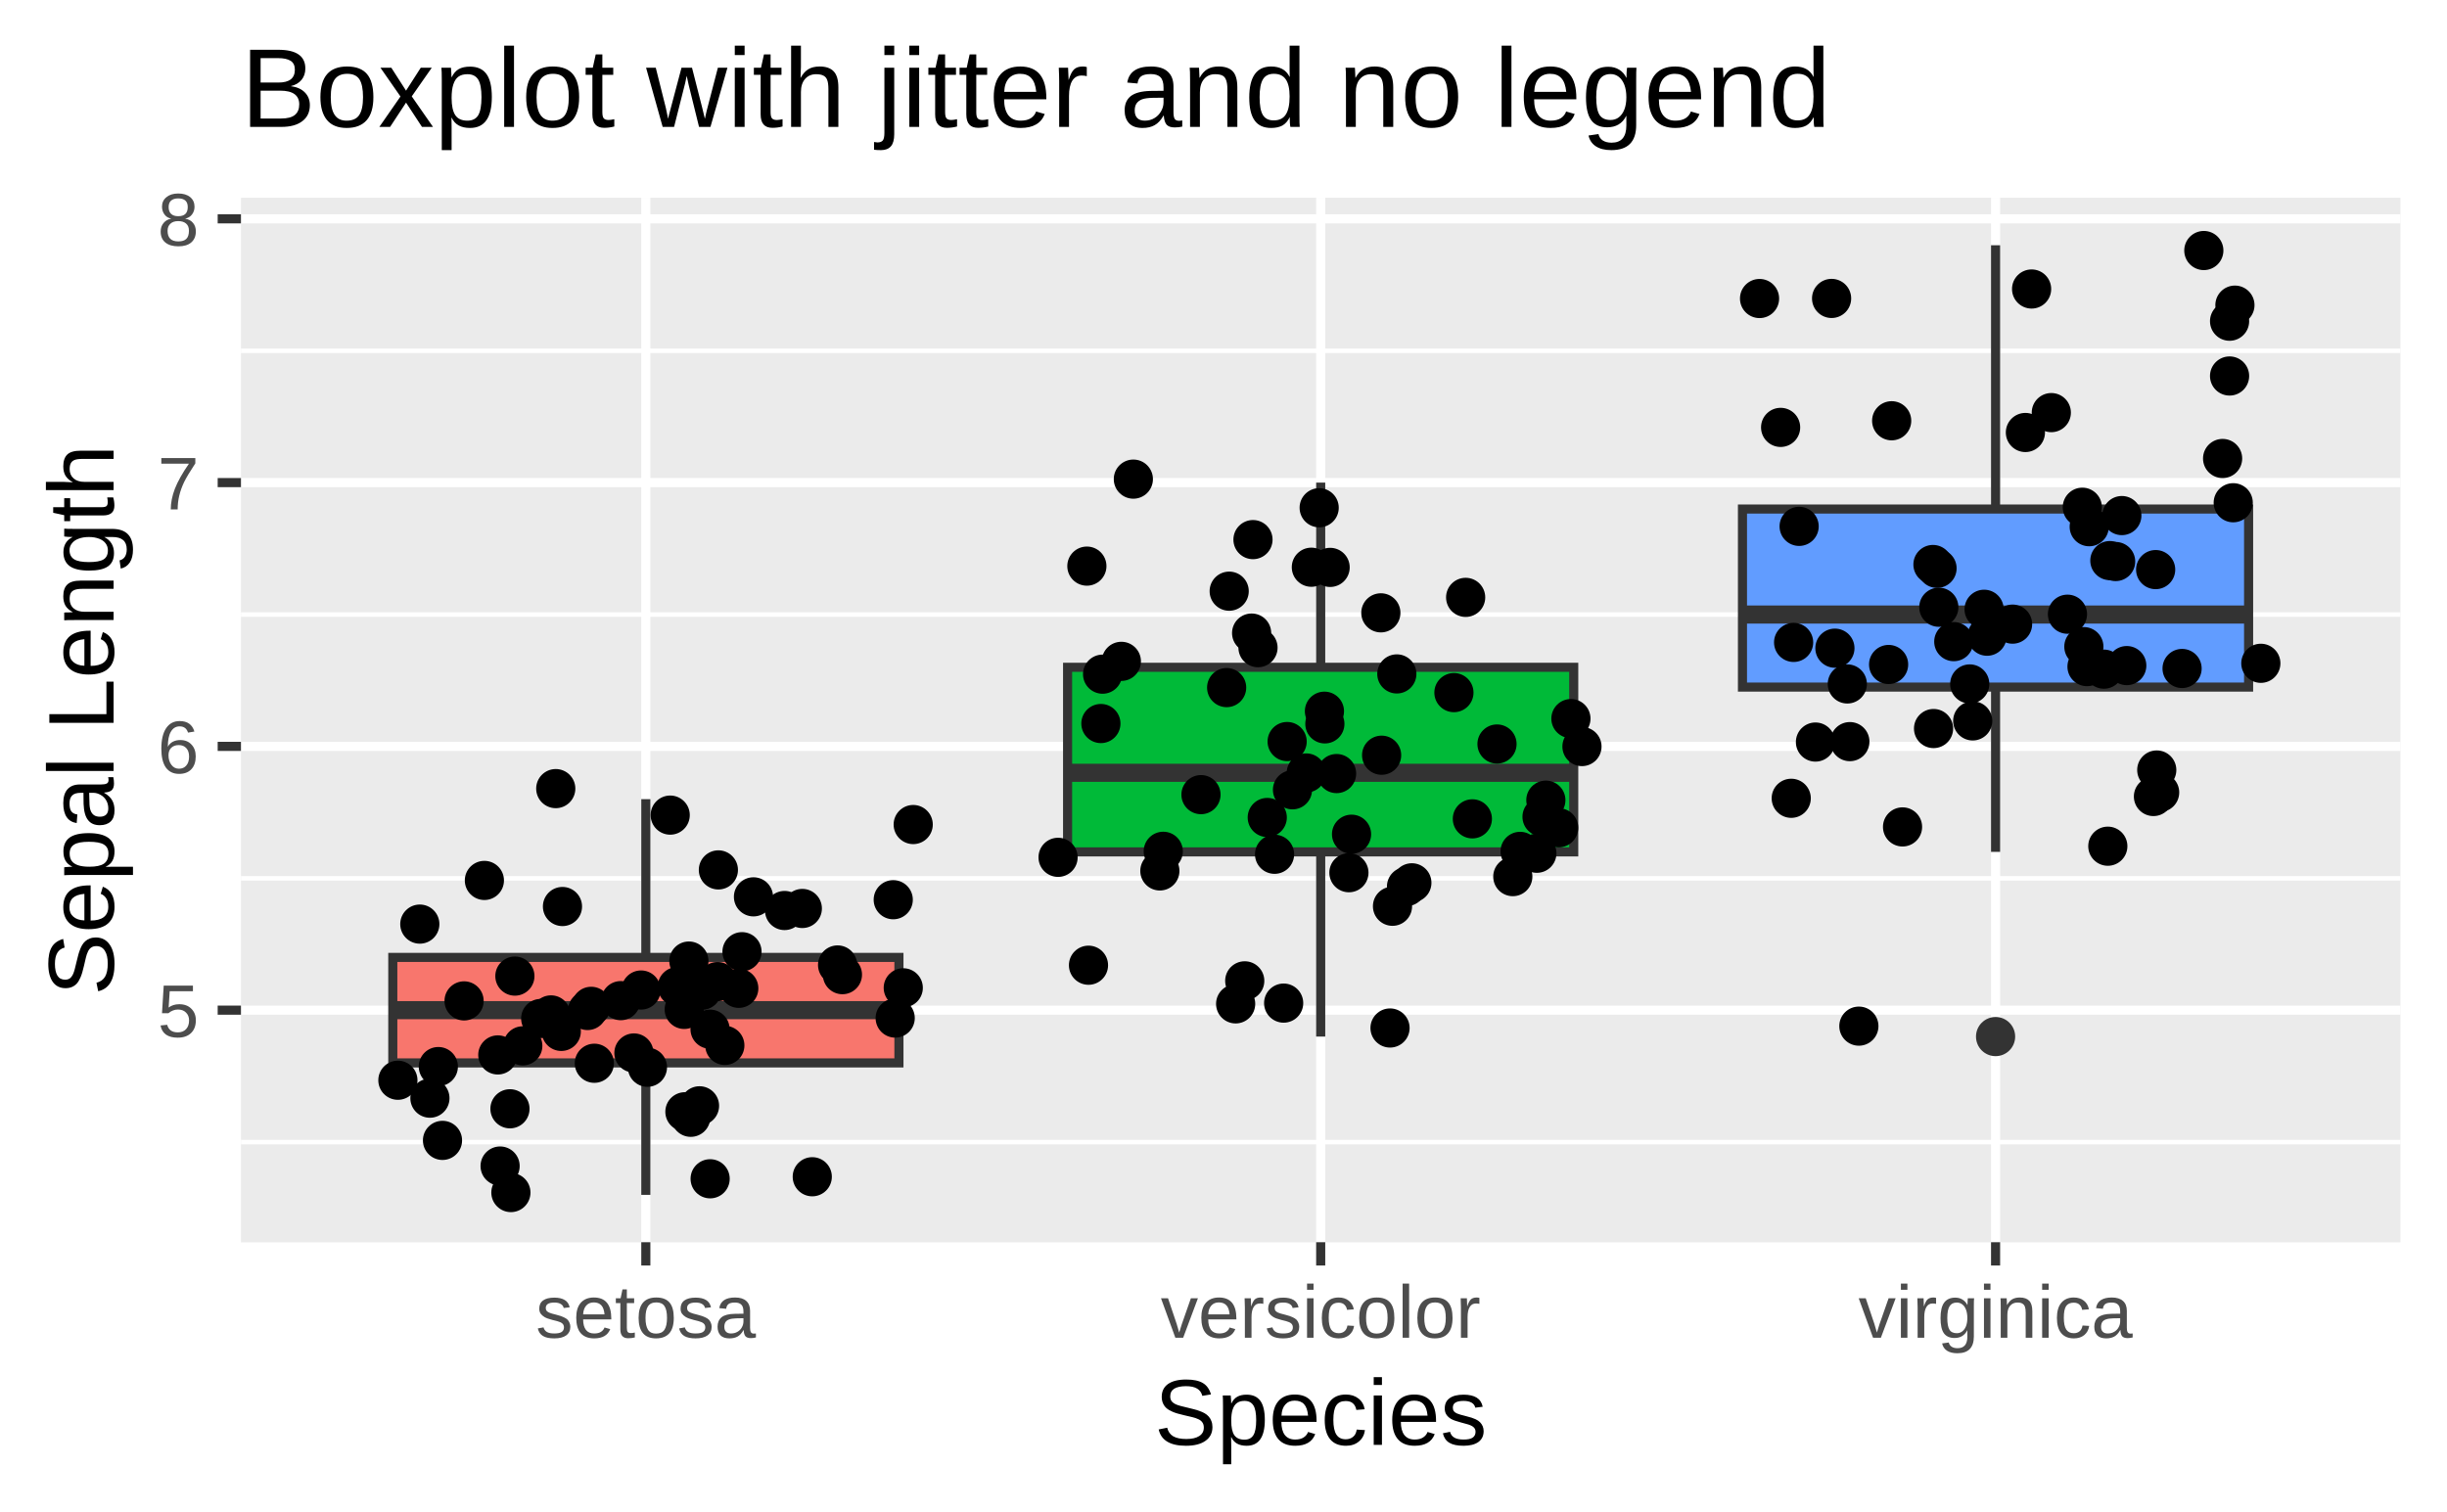
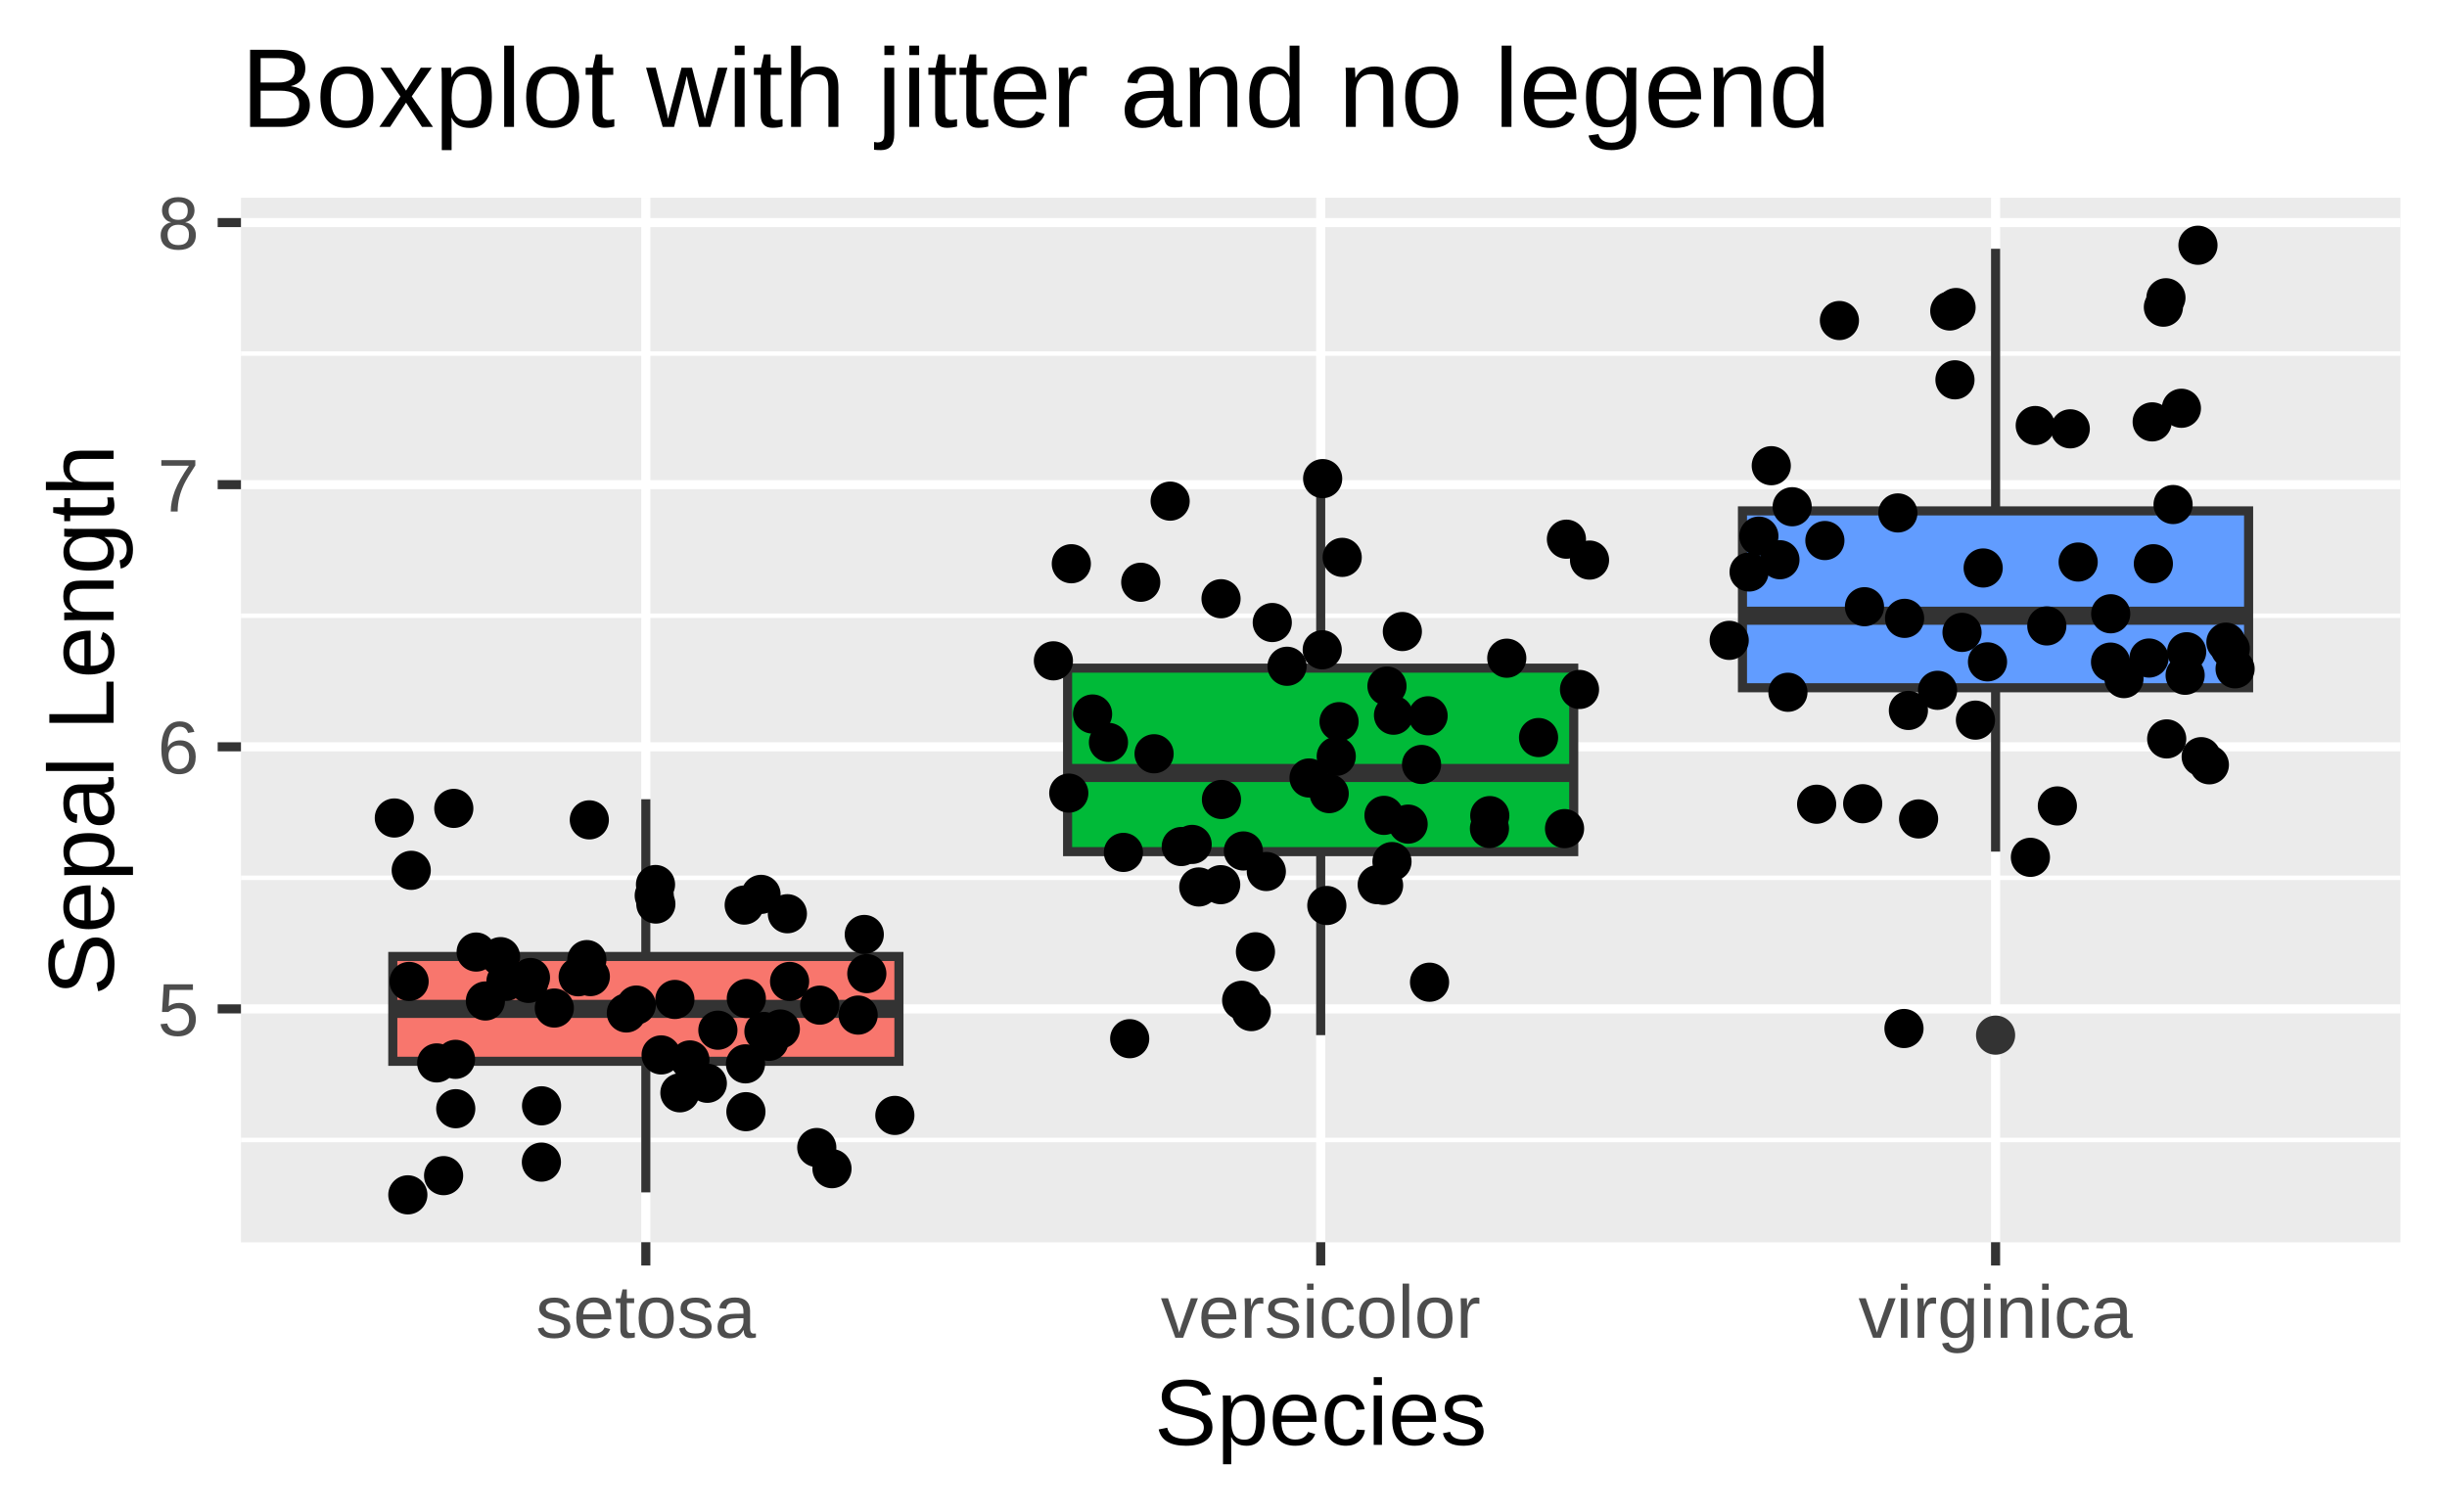
<svg xmlns="http://www.w3.org/2000/svg" class="svglite" width="288.00pt" height="177.98pt" viewBox="0 0 288.00 177.98">
  <defs>
    <style type="text/css">
    .svglite line, .svglite polyline, .svglite polygon, .svglite path, .svglite rect, .svglite circle {
      fill: none;
      stroke: #000000;
      stroke-linecap: round;
      stroke-linejoin: round;
      stroke-miterlimit: 10.00;
    }
    .svglite text {
      white-space: pre;
    }
  </style>
  </defs>
  <rect width="100%" height="100%" style="stroke: none; fill: #FFFFFF;" />
  <defs>
    <clipPath id="cpMC4wMHwyODguMDB8MC4wMHwxNzcuOTg=">
      <rect x="0.00" y="0.00" width="288.00" height="177.98" />
    </clipPath>
  </defs>
  <g clip-path="url(#cpMC4wMHwyODguMDB8MC4wMHwxNzcuOTg=)">
    <rect x="0.00" y="0.00" width="288.00" height="177.98" style="stroke-width: 1.07; stroke: #FFFFFF; fill: #FFFFFF;" />
  </g>
  <defs>
    <clipPath id="cpMjguMzZ8MjgyLjUyfDIzLjI4fDE0Ni4yMw==">
      <rect x="28.36" y="23.28" width="254.16" height="122.96" />
    </clipPath>
  </defs>
  <g clip-path="url(#cpMjguMzZ8MjgyLjUyfDIzLjI4fDE0Ni4yMw==)">
    <rect x="28.36" y="23.28" width="254.16" height="122.96" style="stroke-width: 1.07; stroke: none; fill: #EBEBEB;" />
-     <polyline points="28.36,134.44 282.52,134.44 " style="stroke-width: 0.53; stroke: #FFFFFF; stroke-linecap: butt;" />
-     <polyline points="28.36,103.39 282.52,103.39 " style="stroke-width: 0.53; stroke: #FFFFFF; stroke-linecap: butt;" />
-     <polyline points="28.36,72.34 282.52,72.34 " style="stroke-width: 0.53; stroke: #FFFFFF; stroke-linecap: butt;" />
-     <polyline points="28.36,41.29 282.52,41.29 " style="stroke-width: 0.53; stroke: #FFFFFF; stroke-linecap: butt;" />
-     <polyline points="28.36,118.91 282.52,118.91 " style="stroke-width: 1.07; stroke: #FFFFFF; stroke-linecap: butt;" />
-     <polyline points="28.36,87.86 282.52,87.86 " style="stroke-width: 1.07; stroke: #FFFFFF; stroke-linecap: butt;" />
-     <polyline points="28.36,56.81 282.52,56.81 " style="stroke-width: 1.07; stroke: #FFFFFF; stroke-linecap: butt;" />
-     <polyline points="28.36,25.76 282.52,25.76 " style="stroke-width: 1.07; stroke: #FFFFFF; stroke-linecap: butt;" />
+     <polyline points="28.36,134.19 282.52,134.19 " style="stroke-width: 0.53; stroke: #FFFFFF; stroke-linecap: butt;" />
+     <polyline points="28.36,103.33 282.52,103.33 " style="stroke-width: 0.53; stroke: #FFFFFF; stroke-linecap: butt;" />
+     <polyline points="28.36,72.48 282.52,72.48 " style="stroke-width: 0.53; stroke: #FFFFFF; stroke-linecap: butt;" />
+     <polyline points="28.36,41.62 282.52,41.62 " style="stroke-width: 0.53; stroke: #FFFFFF; stroke-linecap: butt;" />
+     <polyline points="28.36,118.76 282.52,118.76 " style="stroke-width: 1.07; stroke: #FFFFFF; stroke-linecap: butt;" />
+     <polyline points="28.36,87.91 282.52,87.91 " style="stroke-width: 1.07; stroke: #FFFFFF; stroke-linecap: butt;" />
+     <polyline points="28.36,57.05 282.52,57.05 " style="stroke-width: 1.07; stroke: #FFFFFF; stroke-linecap: butt;" />
+     <polyline points="28.36,26.20 282.52,26.20 " style="stroke-width: 1.07; stroke: #FFFFFF; stroke-linecap: butt;" />
    <polyline points="76.01,146.23 76.01,23.28 " style="stroke-width: 1.07; stroke: #FFFFFF; stroke-linecap: butt;" />
    <polyline points="155.44,146.23 155.44,23.28 " style="stroke-width: 1.07; stroke: #FFFFFF; stroke-linecap: butt;" />
    <polyline points="234.87,146.23 234.87,23.28 " style="stroke-width: 1.07; stroke: #FFFFFF; stroke-linecap: butt;" />
-     <line x1="76.01" y1="112.70" x2="76.01" y2="94.07" style="stroke-width: 1.07; stroke: #333333; stroke-linecap: butt;" />
-     <line x1="76.01" y1="125.12" x2="76.01" y2="140.65" style="stroke-width: 1.07; stroke: #333333; stroke-linecap: butt;" />
-     <polygon points="46.23,112.70 46.23,125.12 105.80,125.12 105.80,112.70 46.23,112.70 " style="stroke-width: 1.07; stroke: #333333; stroke-linecap: butt; stroke-linejoin: miter; fill: #F8766D;" />
-     <line x1="46.23" y1="118.91" x2="105.80" y2="118.91" style="stroke-width: 2.13; stroke: #333333; stroke-linecap: butt; stroke-linejoin: miter;" />
-     <line x1="155.44" y1="78.55" x2="155.44" y2="56.81" style="stroke-width: 1.07; stroke: #333333; stroke-linecap: butt;" />
-     <line x1="155.44" y1="100.28" x2="155.44" y2="122.02" style="stroke-width: 1.07; stroke: #333333; stroke-linecap: butt;" />
-     <polygon points="125.65,78.55 125.65,100.28 185.22,100.28 185.22,78.55 125.65,78.55 " style="stroke-width: 1.07; stroke: #333333; stroke-linecap: butt; stroke-linejoin: miter; fill: #00BA38;" />
-     <line x1="125.65" y1="90.97" x2="185.22" y2="90.97" style="stroke-width: 2.13; stroke: #333333; stroke-linecap: butt; stroke-linejoin: miter;" />
-     <circle cx="234.87" cy="122.02" r="1.95" style="stroke-width: 0.71; stroke: #333333; fill: #333333;" />
-     <line x1="234.87" y1="59.92" x2="234.87" y2="28.87" style="stroke-width: 1.07; stroke: #333333; stroke-linecap: butt;" />
-     <line x1="234.87" y1="80.88" x2="234.87" y2="100.28" style="stroke-width: 1.07; stroke: #333333; stroke-linecap: butt;" />
-     <polygon points="205.08,59.92 205.08,80.88 264.65,80.88 264.65,59.92 205.08,59.92 " style="stroke-width: 1.07; stroke: #333333; stroke-linecap: butt; stroke-linejoin: miter; fill: #619CFF;" />
-     <line x1="205.08" y1="72.34" x2="264.65" y2="72.34" style="stroke-width: 2.13; stroke: #333333; stroke-linecap: butt; stroke-linejoin: miter;" />
-     <circle cx="84.45" cy="115.55" r="1.95" style="stroke-width: 0.71; fill: #000000;" />
-     <circle cx="61.53" cy="123.11" r="1.95" style="stroke-width: 0.71; fill: #000000;" />
-     <circle cx="50.60" cy="129.27" r="1.95" style="stroke-width: 0.71; fill: #000000;" />
-     <circle cx="81.30" cy="131.52" r="1.95" style="stroke-width: 0.71; fill: #000000;" />
-     <circle cx="80.53" cy="118.82" r="1.95" style="stroke-width: 0.71; fill: #000000;" />
-     <circle cx="105.13" cy="105.91" r="1.95" style="stroke-width: 0.71; fill: #000000;" />
-     <circle cx="80.61" cy="130.87" r="1.95" style="stroke-width: 0.71; fill: #000000;" />
-     <circle cx="69.58" cy="118.46" r="1.95" style="stroke-width: 0.71; fill: #000000;" />
-     <circle cx="58.86" cy="137.26" r="1.95" style="stroke-width: 0.71; fill: #000000;" />
-     <circle cx="83.57" cy="121.15" r="1.95" style="stroke-width: 0.71; fill: #000000;" />
-     <circle cx="66.20" cy="106.71" r="1.95" style="stroke-width: 0.71; fill: #000000;" />
-     <circle cx="76.20" cy="125.63" r="1.95" style="stroke-width: 0.71; fill: #000000;" />
-     <circle cx="51.59" cy="125.55" r="1.95" style="stroke-width: 0.71; fill: #000000;" />
-     <circle cx="60.13" cy="140.38" r="1.95" style="stroke-width: 0.71; fill: #000000;" />
-     <circle cx="65.41" cy="92.83" r="1.95" style="stroke-width: 0.71; fill: #000000;" />
-     <circle cx="107.48" cy="97.06" r="1.95" style="stroke-width: 0.71; fill: #000000;" />
-     <circle cx="88.68" cy="105.57" r="1.95" style="stroke-width: 0.71; fill: #000000;" />
-     <circle cx="86.95" cy="116.34" r="1.95" style="stroke-width: 0.71; fill: #000000;" />
-     <circle cx="78.88" cy="95.95" r="1.95" style="stroke-width: 0.71; fill: #000000;" />
-     <circle cx="106.31" cy="116.28" r="1.95" style="stroke-width: 0.71; fill: #000000;" />
-     <circle cx="94.43" cy="106.94" r="1.95" style="stroke-width: 0.71; fill: #000000;" />
-     <circle cx="99.15" cy="114.73" r="1.95" style="stroke-width: 0.71; fill: #000000;" />
-     <circle cx="60.02" cy="130.52" r="1.95" style="stroke-width: 0.71; fill: #000000;" />
-     <circle cx="79.72" cy="116.14" r="1.95" style="stroke-width: 0.71; fill: #000000;" />
-     <circle cx="74.61" cy="123.95" r="1.95" style="stroke-width: 0.71; fill: #000000;" />
-     <circle cx="69.15" cy="118.95" r="1.95" style="stroke-width: 0.71; fill: #000000;" />
-     <circle cx="105.36" cy="119.84" r="1.95" style="stroke-width: 0.71; fill: #000000;" />
-     <circle cx="98.58" cy="113.59" r="1.95" style="stroke-width: 0.71; fill: #000000;" />
-     <circle cx="87.33" cy="112.03" r="1.95" style="stroke-width: 0.71; fill: #000000;" />
-     <circle cx="46.83" cy="127.16" r="1.95" style="stroke-width: 0.71; fill: #000000;" />
-     <circle cx="69.95" cy="125.16" r="1.95" style="stroke-width: 0.71; fill: #000000;" />
-     <circle cx="92.34" cy="107.18" r="1.95" style="stroke-width: 0.71; fill: #000000;" />
-     <circle cx="81.08" cy="113.13" r="1.95" style="stroke-width: 0.71; fill: #000000;" />
-     <circle cx="57.01" cy="103.64" r="1.95" style="stroke-width: 0.71; fill: #000000;" />
-     <circle cx="85.31" cy="123.06" r="1.95" style="stroke-width: 0.71; fill: #000000;" />
-     <circle cx="73.06" cy="117.79" r="1.95" style="stroke-width: 0.71; fill: #000000;" />
-     <circle cx="84.55" cy="102.40" r="1.95" style="stroke-width: 0.71; fill: #000000;" />
-     <circle cx="66.06" cy="121.41" r="1.95" style="stroke-width: 0.71; fill: #000000;" />
-     <circle cx="83.58" cy="138.76" r="1.95" style="stroke-width: 0.71; fill: #000000;" />
-     <circle cx="60.60" cy="114.90" r="1.95" style="stroke-width: 0.71; fill: #000000;" />
-     <circle cx="63.64" cy="119.89" r="1.95" style="stroke-width: 0.71; fill: #000000;" />
-     <circle cx="52.08" cy="134.24" r="1.95" style="stroke-width: 0.71; fill: #000000;" />
-     <circle cx="95.60" cy="138.52" r="1.95" style="stroke-width: 0.71; fill: #000000;" />
-     <circle cx="64.85" cy="119.47" r="1.95" style="stroke-width: 0.71; fill: #000000;" />
-     <circle cx="75.45" cy="116.54" r="1.95" style="stroke-width: 0.71; fill: #000000;" />
-     <circle cx="58.59" cy="124.18" r="1.95" style="stroke-width: 0.71; fill: #000000;" />
-     <circle cx="82.61" cy="116.57" r="1.95" style="stroke-width: 0.71; fill: #000000;" />
-     <circle cx="82.33" cy="130.17" r="1.95" style="stroke-width: 0.71; fill: #000000;" />
-     <circle cx="49.41" cy="108.78" r="1.95" style="stroke-width: 0.71; fill: #000000;" />
-     <circle cx="54.62" cy="117.82" r="1.95" style="stroke-width: 0.71; fill: #000000;" />
-     <circle cx="133.39" cy="56.40" r="1.95" style="stroke-width: 0.71; fill: #000000;" />
-     <circle cx="148.06" cy="76.24" r="1.95" style="stroke-width: 0.71; fill: #000000;" />
-     <circle cx="155.26" cy="59.77" r="1.95" style="stroke-width: 0.71; fill: #000000;" />
-     <circle cx="136.51" cy="102.52" r="1.95" style="stroke-width: 0.71; fill: #000000;" />
-     <circle cx="162.52" cy="72.14" r="1.95" style="stroke-width: 0.71; fill: #000000;" />
-     <circle cx="159.07" cy="98.20" r="1.95" style="stroke-width: 0.71; fill: #000000;" />
-     <circle cx="131.98" cy="77.85" r="1.95" style="stroke-width: 0.71; fill: #000000;" />
-     <circle cx="163.60" cy="121.01" r="1.95" style="stroke-width: 0.71; fill: #000000;" />
-     <circle cx="144.67" cy="69.59" r="1.95" style="stroke-width: 0.71; fill: #000000;" />
-     <circle cx="128.11" cy="113.62" r="1.95" style="stroke-width: 0.71; fill: #000000;" />
-     <circle cx="145.43" cy="118.17" r="1.95" style="stroke-width: 0.71; fill: #000000;" />
-     <circle cx="157.31" cy="91.06" r="1.95" style="stroke-width: 0.71; fill: #000000;" />
-     <circle cx="186.19" cy="87.88" r="1.95" style="stroke-width: 0.71; fill: #000000;" />
-     <circle cx="184.89" cy="84.59" r="1.95" style="stroke-width: 0.71; fill: #000000;" />
-     <circle cx="150.01" cy="100.56" r="1.95" style="stroke-width: 0.71; fill: #000000;" />
-     <circle cx="156.55" cy="66.79" r="1.95" style="stroke-width: 0.71; fill: #000000;" />
-     <circle cx="124.53" cy="100.92" r="1.95" style="stroke-width: 0.71; fill: #000000;" />
-     <circle cx="141.35" cy="93.54" r="1.95" style="stroke-width: 0.71; fill: #000000;" />
-     <circle cx="171.12" cy="81.53" r="1.95" style="stroke-width: 0.71; fill: #000000;" />
-     <circle cx="180.88" cy="100.44" r="1.95" style="stroke-width: 0.71; fill: #000000;" />
-     <circle cx="153.74" cy="90.99" r="1.95" style="stroke-width: 0.71; fill: #000000;" />
-     <circle cx="155.88" cy="83.72" r="1.95" style="stroke-width: 0.71; fill: #000000;" />
-     <circle cx="129.77" cy="79.36" r="1.95" style="stroke-width: 0.71; fill: #000000;" />
-     <circle cx="155.93" cy="85.21" r="1.95" style="stroke-width: 0.71; fill: #000000;" />
-     <circle cx="147.31" cy="74.52" r="1.95" style="stroke-width: 0.71; fill: #000000;" />
-     <circle cx="172.50" cy="70.32" r="1.95" style="stroke-width: 0.71; fill: #000000;" />
-     <circle cx="147.47" cy="63.52" r="1.95" style="stroke-width: 0.71; fill: #000000;" />
-     <circle cx="127.92" cy="66.64" r="1.95" style="stroke-width: 0.71; fill: #000000;" />
-     <circle cx="162.61" cy="88.90" r="1.95" style="stroke-width: 0.71; fill: #000000;" />
-     <circle cx="181.49" cy="96.15" r="1.95" style="stroke-width: 0.71; fill: #000000;" />
-     <circle cx="166.17" cy="103.92" r="1.95" style="stroke-width: 0.71; fill: #000000;" />
-     <circle cx="165.54" cy="104.36" r="1.95" style="stroke-width: 0.71; fill: #000000;" />
-     <circle cx="152.12" cy="92.97" r="1.95" style="stroke-width: 0.71; fill: #000000;" />
-     <circle cx="176.19" cy="87.58" r="1.95" style="stroke-width: 0.71; fill: #000000;" />
-     <circle cx="163.89" cy="106.68" r="1.95" style="stroke-width: 0.71; fill: #000000;" />
-     <circle cx="151.49" cy="87.29" r="1.95" style="stroke-width: 0.71; fill: #000000;" />
-     <circle cx="154.34" cy="66.77" r="1.95" style="stroke-width: 0.71; fill: #000000;" />
-     <circle cx="164.40" cy="79.33" r="1.95" style="stroke-width: 0.71; fill: #000000;" />
-     <circle cx="178.91" cy="100.22" r="1.95" style="stroke-width: 0.71; fill: #000000;" />
-     <circle cx="178.05" cy="103.19" r="1.95" style="stroke-width: 0.71; fill: #000000;" />
-     <circle cx="158.76" cy="102.73" r="1.95" style="stroke-width: 0.71; fill: #000000;" />
-     <circle cx="129.57" cy="85.17" r="1.95" style="stroke-width: 0.71; fill: #000000;" />
-     <circle cx="181.94" cy="94.19" r="1.95" style="stroke-width: 0.71; fill: #000000;" />
-     <circle cx="151.08" cy="118.08" r="1.95" style="stroke-width: 0.71; fill: #000000;" />
-     <circle cx="136.91" cy="100.21" r="1.95" style="stroke-width: 0.71; fill: #000000;" />
-     <circle cx="183.45" cy="97.44" r="1.95" style="stroke-width: 0.71; fill: #000000;" />
-     <circle cx="149.15" cy="96.23" r="1.95" style="stroke-width: 0.71; fill: #000000;" />
-     <circle cx="144.37" cy="80.94" r="1.95" style="stroke-width: 0.71; fill: #000000;" />
-     <circle cx="146.50" cy="115.46" r="1.95" style="stroke-width: 0.71; fill: #000000;" />
-     <circle cx="173.29" cy="96.39" r="1.95" style="stroke-width: 0.71; fill: #000000;" />
-     <circle cx="250.31" cy="78.35" r="1.95" style="stroke-width: 0.71; fill: #000000;" />
-     <circle cx="254.18" cy="93.28" r="1.95" style="stroke-width: 0.71; fill: #000000;" />
-     <circle cx="261.59" cy="53.97" r="1.95" style="stroke-width: 0.71; fill: #000000;" />
-     <circle cx="256.82" cy="78.69" r="1.95" style="stroke-width: 0.71; fill: #000000;" />
-     <circle cx="233.52" cy="71.72" r="1.95" style="stroke-width: 0.71; fill: #000000;" />
-     <circle cx="262.41" cy="37.81" r="1.95" style="stroke-width: 0.71; fill: #000000;" />
-     <circle cx="218.78" cy="120.79" r="1.95" style="stroke-width: 0.71; fill: #000000;" />
-     <circle cx="241.43" cy="48.57" r="1.95" style="stroke-width: 0.71; fill: #000000;" />
-     <circle cx="227.98" cy="66.90" r="1.95" style="stroke-width: 0.71; fill: #000000;" />
-     <circle cx="209.57" cy="50.31" r="1.95" style="stroke-width: 0.71; fill: #000000;" />
-     <circle cx="236.87" cy="73.47" r="1.95" style="stroke-width: 0.71; fill: #000000;" />
-     <circle cx="245.26" cy="76.12" r="1.95" style="stroke-width: 0.71; fill: #000000;" />
-     <circle cx="245.89" cy="62.00" r="1.95" style="stroke-width: 0.71; fill: #000000;" />
-     <circle cx="223.92" cy="97.34" r="1.95" style="stroke-width: 0.71; fill: #000000;" />
-     <circle cx="253.45" cy="93.76" r="1.95" style="stroke-width: 0.71; fill: #000000;" />
-     <circle cx="215.96" cy="76.30" r="1.95" style="stroke-width: 0.71; fill: #000000;" />
-     <circle cx="228.19" cy="71.48" r="1.95" style="stroke-width: 0.71; fill: #000000;" />
-     <circle cx="239.11" cy="34.02" r="1.95" style="stroke-width: 0.71; fill: #000000;" />
-     <circle cx="207.09" cy="35.14" r="1.95" style="stroke-width: 0.71; fill: #000000;" />
-     <circle cx="213.67" cy="87.35" r="1.95" style="stroke-width: 0.71; fill: #000000;" />
-     <circle cx="245.08" cy="59.71" r="1.95" style="stroke-width: 0.71; fill: #000000;" />
-     <circle cx="248.08" cy="99.61" r="1.95" style="stroke-width: 0.71; fill: #000000;" />
-     <circle cx="263.04" cy="35.92" r="1.95" style="stroke-width: 0.71; fill: #000000;" />
-     <circle cx="247.62" cy="78.77" r="1.95" style="stroke-width: 0.71; fill: #000000;" />
-     <circle cx="253.71" cy="67.05" r="1.95" style="stroke-width: 0.71; fill: #000000;" />
-     <circle cx="222.64" cy="49.53" r="1.95" style="stroke-width: 0.71; fill: #000000;" />
-     <circle cx="231.83" cy="80.51" r="1.95" style="stroke-width: 0.71; fill: #000000;" />
-     <circle cx="227.57" cy="85.76" r="1.95" style="stroke-width: 0.71; fill: #000000;" />
-     <circle cx="211.10" cy="75.62" r="1.95" style="stroke-width: 0.71; fill: #000000;" />
-     <circle cx="238.38" cy="50.91" r="1.95" style="stroke-width: 0.71; fill: #000000;" />
-     <circle cx="262.41" cy="44.26" r="1.95" style="stroke-width: 0.71; fill: #000000;" />
-     <circle cx="259.38" cy="29.49" r="1.95" style="stroke-width: 0.71; fill: #000000;" />
-     <circle cx="233.87" cy="74.89" r="1.95" style="stroke-width: 0.71; fill: #000000;" />
-     <circle cx="245.63" cy="78.47" r="1.95" style="stroke-width: 0.71; fill: #000000;" />
-     <circle cx="232.18" cy="84.86" r="1.95" style="stroke-width: 0.71; fill: #000000;" />
-     <circle cx="215.57" cy="35.13" r="1.95" style="stroke-width: 0.71; fill: #000000;" />
-     <circle cx="266.09" cy="78.08" r="1.95" style="stroke-width: 0.71; fill: #000000;" />
-     <circle cx="229.95" cy="75.53" r="1.95" style="stroke-width: 0.71; fill: #000000;" />
-     <circle cx="217.72" cy="87.30" r="1.95" style="stroke-width: 0.71; fill: #000000;" />
-     <circle cx="262.84" cy="59.18" r="1.95" style="stroke-width: 0.71; fill: #000000;" />
-     <circle cx="227.50" cy="66.45" r="1.95" style="stroke-width: 0.71; fill: #000000;" />
-     <circle cx="249.73" cy="60.69" r="1.95" style="stroke-width: 0.71; fill: #000000;" />
-     <circle cx="210.82" cy="93.97" r="1.95" style="stroke-width: 0.71; fill: #000000;" />
-     <circle cx="211.75" cy="61.96" r="1.95" style="stroke-width: 0.71; fill: #000000;" />
-     <circle cx="249.00" cy="66.10" r="1.95" style="stroke-width: 0.71; fill: #000000;" />
-     <circle cx="248.32" cy="65.99" r="1.95" style="stroke-width: 0.71; fill: #000000;" />
-     <circle cx="222.28" cy="78.22" r="1.95" style="stroke-width: 0.71; fill: #000000;" />
-     <circle cx="243.33" cy="72.30" r="1.95" style="stroke-width: 0.71; fill: #000000;" />
-     <circle cx="217.42" cy="80.51" r="1.95" style="stroke-width: 0.71; fill: #000000;" />
-     <circle cx="253.84" cy="90.64" r="1.95" style="stroke-width: 0.71; fill: #000000;" />
+     <line x1="76.01" y1="112.59" x2="76.01" y2="94.08" style="stroke-width: 1.07; stroke: #333333; stroke-linecap: butt;" />
+     <line x1="76.01" y1="124.93" x2="76.01" y2="140.36" style="stroke-width: 1.07; stroke: #333333; stroke-linecap: butt;" />
+     <polygon points="46.23,112.59 46.23,124.93 105.80,124.93 105.80,112.59 46.23,112.59 " style="stroke-width: 1.07; stroke: #333333; stroke-linecap: butt; stroke-linejoin: miter; fill: #F8766D;" />
+     <line x1="46.23" y1="118.76" x2="105.80" y2="118.76" style="stroke-width: 2.13; stroke: #333333; stroke-linecap: butt; stroke-linejoin: miter;" />
+     <line x1="155.44" y1="78.65" x2="155.44" y2="57.05" style="stroke-width: 1.07; stroke: #333333; stroke-linecap: butt;" />
+     <line x1="155.44" y1="100.25" x2="155.44" y2="121.85" style="stroke-width: 1.07; stroke: #333333; stroke-linecap: butt;" />
+     <polygon points="125.65,78.65 125.65,100.25 185.22,100.25 185.22,78.65 125.65,78.65 " style="stroke-width: 1.07; stroke: #333333; stroke-linecap: butt; stroke-linejoin: miter; fill: #00BA38;" />
+     <line x1="125.65" y1="90.99" x2="185.22" y2="90.99" style="stroke-width: 2.13; stroke: #333333; stroke-linecap: butt; stroke-linejoin: miter;" />
+     <circle cx="234.87" cy="121.85" r="1.95" style="stroke-width: 0.71; stroke: #333333; fill: #333333;" />
+     <line x1="234.87" y1="60.14" x2="234.87" y2="29.28" style="stroke-width: 1.07; stroke: #333333; stroke-linecap: butt;" />
+     <line x1="234.87" y1="80.96" x2="234.87" y2="100.25" style="stroke-width: 1.07; stroke: #333333; stroke-linecap: butt;" />
+     <polygon points="205.08,60.14 205.08,80.96 264.65,80.96 264.65,60.14 205.08,60.14 " style="stroke-width: 1.07; stroke: #333333; stroke-linecap: butt; stroke-linejoin: miter; fill: #619CFF;" />
+     <line x1="205.08" y1="72.48" x2="264.65" y2="72.48" style="stroke-width: 2.13; stroke: #333333; stroke-linecap: butt; stroke-linejoin: miter;" />
+     <circle cx="92.93" cy="115.53" r="1.95" style="stroke-width: 0.71; fill: #000000;" />
+     <circle cx="84.49" cy="121.27" r="1.95" style="stroke-width: 0.71; fill: #000000;" />
+     <circle cx="80.02" cy="128.64" r="1.95" style="stroke-width: 0.71; fill: #000000;" />
+     <circle cx="53.64" cy="130.51" r="1.95" style="stroke-width: 0.71; fill: #000000;" />
+     <circle cx="96.48" cy="118.32" r="1.95" style="stroke-width: 0.71; fill: #000000;" />
+     <circle cx="92.67" cy="107.56" r="1.95" style="stroke-width: 0.71; fill: #000000;" />
+     <circle cx="63.74" cy="130.17" r="1.95" style="stroke-width: 0.71; fill: #000000;" />
+     <circle cx="73.72" cy="119.24" r="1.95" style="stroke-width: 0.71; fill: #000000;" />
+     <circle cx="97.92" cy="137.57" r="1.95" style="stroke-width: 0.71; fill: #000000;" />
+     <circle cx="90.50" cy="122.58" r="1.95" style="stroke-width: 0.71; fill: #000000;" />
+     <circle cx="87.59" cy="106.54" r="1.95" style="stroke-width: 0.71; fill: #000000;" />
+     <circle cx="81.20" cy="124.77" r="1.95" style="stroke-width: 0.71; fill: #000000;" />
+     <circle cx="53.61" cy="124.70" r="1.95" style="stroke-width: 0.71; fill: #000000;" />
+     <circle cx="48.00" cy="140.65" r="1.95" style="stroke-width: 0.71; fill: #000000;" />
+     <circle cx="53.41" cy="95.16" r="1.95" style="stroke-width: 0.71; fill: #000000;" />
+     <circle cx="69.36" cy="96.51" r="1.95" style="stroke-width: 0.71; fill: #000000;" />
+     <circle cx="89.57" cy="105.28" r="1.95" style="stroke-width: 0.71; fill: #000000;" />
+     <circle cx="69.48" cy="114.96" r="1.95" style="stroke-width: 0.71; fill: #000000;" />
+     <circle cx="46.41" cy="96.29" r="1.95" style="stroke-width: 0.71; fill: #000000;" />
+     <circle cx="48.15" cy="115.53" r="1.95" style="stroke-width: 0.71; fill: #000000;" />
+     <circle cx="77.00" cy="105.42" r="1.95" style="stroke-width: 0.71; fill: #000000;" />
+     <circle cx="68.05" cy="114.98" r="1.95" style="stroke-width: 0.71; fill: #000000;" />
+     <circle cx="87.79" cy="130.86" r="1.95" style="stroke-width: 0.71; fill: #000000;" />
+     <circle cx="102.02" cy="114.61" r="1.95" style="stroke-width: 0.71; fill: #000000;" />
+     <circle cx="77.81" cy="124.18" r="1.95" style="stroke-width: 0.71; fill: #000000;" />
+     <circle cx="57.13" cy="117.83" r="1.95" style="stroke-width: 0.71; fill: #000000;" />
+     <circle cx="101.00" cy="119.49" r="1.95" style="stroke-width: 0.71; fill: #000000;" />
+     <circle cx="69.07" cy="112.96" r="1.95" style="stroke-width: 0.71; fill: #000000;" />
+     <circle cx="56.04" cy="112.07" r="1.95" style="stroke-width: 0.71; fill: #000000;" />
+     <circle cx="83.25" cy="127.52" r="1.95" style="stroke-width: 0.71; fill: #000000;" />
+     <circle cx="51.40" cy="125.12" r="1.95" style="stroke-width: 0.71; fill: #000000;" />
+     <circle cx="77.19" cy="106.42" r="1.95" style="stroke-width: 0.71; fill: #000000;" />
+     <circle cx="58.91" cy="112.61" r="1.95" style="stroke-width: 0.71; fill: #000000;" />
+     <circle cx="77.15" cy="104.12" r="1.95" style="stroke-width: 0.71; fill: #000000;" />
+     <circle cx="91.84" cy="121.13" r="1.95" style="stroke-width: 0.71; fill: #000000;" />
+     <circle cx="74.89" cy="118.31" r="1.95" style="stroke-width: 0.71; fill: #000000;" />
+     <circle cx="48.40" cy="102.45" r="1.95" style="stroke-width: 0.71; fill: #000000;" />
+     <circle cx="89.91" cy="121.42" r="1.95" style="stroke-width: 0.71; fill: #000000;" />
+     <circle cx="52.21" cy="138.39" r="1.95" style="stroke-width: 0.71; fill: #000000;" />
+     <circle cx="62.20" cy="115.76" r="1.95" style="stroke-width: 0.71; fill: #000000;" />
+     <circle cx="87.84" cy="117.54" r="1.95" style="stroke-width: 0.71; fill: #000000;" />
+     <circle cx="96.13" cy="135.08" r="1.95" style="stroke-width: 0.71; fill: #000000;" />
+     <circle cx="63.72" cy="136.80" r="1.95" style="stroke-width: 0.71; fill: #000000;" />
+     <circle cx="65.24" cy="118.66" r="1.95" style="stroke-width: 0.71; fill: #000000;" />
+     <circle cx="59.55" cy="115.52" r="1.95" style="stroke-width: 0.71; fill: #000000;" />
+     <circle cx="87.74" cy="125.23" r="1.95" style="stroke-width: 0.71; fill: #000000;" />
+     <circle cx="62.43" cy="115.07" r="1.95" style="stroke-width: 0.71; fill: #000000;" />
+     <circle cx="105.32" cy="131.30" r="1.95" style="stroke-width: 0.71; fill: #000000;" />
+     <circle cx="101.72" cy="110.00" r="1.95" style="stroke-width: 0.71; fill: #000000;" />
+     <circle cx="79.43" cy="117.65" r="1.95" style="stroke-width: 0.71; fill: #000000;" />
+     <circle cx="155.67" cy="56.34" r="1.95" style="stroke-width: 0.71; fill: #000000;" />
+     <circle cx="155.62" cy="76.49" r="1.95" style="stroke-width: 0.71; fill: #000000;" />
+     <circle cx="137.72" cy="58.99" r="1.95" style="stroke-width: 0.71; fill: #000000;" />
+     <circle cx="143.67" cy="104.14" r="1.95" style="stroke-width: 0.71; fill: #000000;" />
+     <circle cx="149.74" cy="73.28" r="1.95" style="stroke-width: 0.71; fill: #000000;" />
+     <circle cx="175.30" cy="97.53" r="1.95" style="stroke-width: 0.71; fill: #000000;" />
+     <circle cx="123.98" cy="77.79" r="1.95" style="stroke-width: 0.71; fill: #000000;" />
+     <circle cx="132.96" cy="122.27" r="1.95" style="stroke-width: 0.71; fill: #000000;" />
+     <circle cx="143.71" cy="70.48" r="1.95" style="stroke-width: 0.71; fill: #000000;" />
+     <circle cx="147.76" cy="112.04" r="1.95" style="stroke-width: 0.71; fill: #000000;" />
+     <circle cx="146.14" cy="117.75" r="1.95" style="stroke-width: 0.71; fill: #000000;" />
+     <circle cx="154.07" cy="91.58" r="1.95" style="stroke-width: 0.71; fill: #000000;" />
+     <circle cx="157.27" cy="89.03" r="1.95" style="stroke-width: 0.71; fill: #000000;" />
+     <circle cx="164.01" cy="84.19" r="1.95" style="stroke-width: 0.71; fill: #000000;" />
+     <circle cx="146.34" cy="100.17" r="1.95" style="stroke-width: 0.71; fill: #000000;" />
+     <circle cx="157.97" cy="65.61" r="1.95" style="stroke-width: 0.71; fill: #000000;" />
+     <circle cx="139.03" cy="99.65" r="1.95" style="stroke-width: 0.71; fill: #000000;" />
+     <circle cx="143.76" cy="94.11" r="1.95" style="stroke-width: 0.71; fill: #000000;" />
+     <circle cx="185.90" cy="81.16" r="1.95" style="stroke-width: 0.71; fill: #000000;" />
+     <circle cx="140.31" cy="99.40" r="1.95" style="stroke-width: 0.71; fill: #000000;" />
+     <circle cx="167.31" cy="89.99" r="1.95" style="stroke-width: 0.71; fill: #000000;" />
+     <circle cx="157.60" cy="84.95" r="1.95" style="stroke-width: 0.71; fill: #000000;" />
+     <circle cx="151.48" cy="78.43" r="1.95" style="stroke-width: 0.71; fill: #000000;" />
+     <circle cx="168.08" cy="84.26" r="1.95" style="stroke-width: 0.71; fill: #000000;" />
+     <circle cx="165.05" cy="74.34" r="1.95" style="stroke-width: 0.71; fill: #000000;" />
+     <circle cx="134.26" cy="68.54" r="1.95" style="stroke-width: 0.71; fill: #000000;" />
+     <circle cx="184.36" cy="63.47" r="1.95" style="stroke-width: 0.71; fill: #000000;" />
+     <circle cx="126.09" cy="66.36" r="1.95" style="stroke-width: 0.71; fill: #000000;" />
+     <circle cx="135.83" cy="88.73" r="1.95" style="stroke-width: 0.71; fill: #000000;" />
+     <circle cx="184.14" cy="97.54" r="1.95" style="stroke-width: 0.71; fill: #000000;" />
+     <circle cx="149.04" cy="102.59" r="1.95" style="stroke-width: 0.71; fill: #000000;" />
+     <circle cx="162.09" cy="104.14" r="1.95" style="stroke-width: 0.71; fill: #000000;" />
+     <circle cx="156.44" cy="93.42" r="1.95" style="stroke-width: 0.71; fill: #000000;" />
+     <circle cx="181.08" cy="86.82" r="1.95" style="stroke-width: 0.71; fill: #000000;" />
+     <circle cx="156.16" cy="106.59" r="1.95" style="stroke-width: 0.71; fill: #000000;" />
+     <circle cx="130.46" cy="87.39" r="1.95" style="stroke-width: 0.71; fill: #000000;" />
+     <circle cx="187.08" cy="65.93" r="1.95" style="stroke-width: 0.71; fill: #000000;" />
+     <circle cx="177.34" cy="77.48" r="1.95" style="stroke-width: 0.71; fill: #000000;" />
+     <circle cx="132.22" cy="100.34" r="1.95" style="stroke-width: 0.71; fill: #000000;" />
+     <circle cx="162.84" cy="104.22" r="1.95" style="stroke-width: 0.71; fill: #000000;" />
+     <circle cx="141.09" cy="104.41" r="1.95" style="stroke-width: 0.71; fill: #000000;" />
+     <circle cx="128.59" cy="84.05" r="1.95" style="stroke-width: 0.71; fill: #000000;" />
+     <circle cx="125.79" cy="93.36" r="1.95" style="stroke-width: 0.71; fill: #000000;" />
+     <circle cx="147.27" cy="119.08" r="1.95" style="stroke-width: 0.71; fill: #000000;" />
+     <circle cx="163.83" cy="101.42" r="1.95" style="stroke-width: 0.71; fill: #000000;" />
+     <circle cx="162.89" cy="95.98" r="1.95" style="stroke-width: 0.71; fill: #000000;" />
+     <circle cx="165.73" cy="97.01" r="1.95" style="stroke-width: 0.71; fill: #000000;" />
+     <circle cx="163.24" cy="80.76" r="1.95" style="stroke-width: 0.71; fill: #000000;" />
+     <circle cx="168.25" cy="115.62" r="1.95" style="stroke-width: 0.71; fill: #000000;" />
+     <circle cx="175.34" cy="96.01" r="1.95" style="stroke-width: 0.71; fill: #000000;" />
+     <circle cx="263.06" cy="78.73" r="1.95" style="stroke-width: 0.71; fill: #000000;" />
+     <circle cx="242.14" cy="94.87" r="1.95" style="stroke-width: 0.71; fill: #000000;" />
+     <circle cx="208.47" cy="54.82" r="1.95" style="stroke-width: 0.71; fill: #000000;" />
+     <circle cx="257.18" cy="79.49" r="1.95" style="stroke-width: 0.71; fill: #000000;" />
+     <circle cx="248.42" cy="72.25" r="1.95" style="stroke-width: 0.71; fill: #000000;" />
+     <circle cx="216.49" cy="37.73" r="1.95" style="stroke-width: 0.71; fill: #000000;" />
+     <circle cx="224.09" cy="121.07" r="1.95" style="stroke-width: 0.71; fill: #000000;" />
+     <circle cx="256.74" cy="48.06" r="1.95" style="stroke-width: 0.71; fill: #000000;" />
+     <circle cx="233.41" cy="66.86" r="1.95" style="stroke-width: 0.71; fill: #000000;" />
+     <circle cx="253.30" cy="49.66" r="1.95" style="stroke-width: 0.71; fill: #000000;" />
+     <circle cx="219.44" cy="71.42" r="1.95" style="stroke-width: 0.71; fill: #000000;" />
+     <circle cx="230.92" cy="74.44" r="1.95" style="stroke-width: 0.71; fill: #000000;" />
+     <circle cx="207.01" cy="63.11" r="1.95" style="stroke-width: 0.71; fill: #000000;" />
+     <circle cx="225.81" cy="96.40" r="1.95" style="stroke-width: 0.71; fill: #000000;" />
+     <circle cx="219.23" cy="94.61" r="1.95" style="stroke-width: 0.71; fill: #000000;" />
+     <circle cx="261.98" cy="75.59" r="1.95" style="stroke-width: 0.71; fill: #000000;" />
+     <circle cx="224.16" cy="72.79" r="1.95" style="stroke-width: 0.71; fill: #000000;" />
+     <circle cx="229.48" cy="36.61" r="1.95" style="stroke-width: 0.71; fill: #000000;" />
+     <circle cx="230.22" cy="36.20" r="1.95" style="stroke-width: 0.71; fill: #000000;" />
+     <circle cx="259.07" cy="89.07" r="1.95" style="stroke-width: 0.71; fill: #000000;" />
+     <circle cx="210.93" cy="59.65" r="1.95" style="stroke-width: 0.71; fill: #000000;" />
+     <circle cx="238.97" cy="100.92" r="1.95" style="stroke-width: 0.71; fill: #000000;" />
+     <circle cx="254.92" cy="35.05" r="1.95" style="stroke-width: 0.71; fill: #000000;" />
+     <circle cx="248.40" cy="77.94" r="1.95" style="stroke-width: 0.71; fill: #000000;" />
+     <circle cx="209.49" cy="65.89" r="1.95" style="stroke-width: 0.71; fill: #000000;" />
+     <circle cx="239.54" cy="50.09" r="1.95" style="stroke-width: 0.71; fill: #000000;" />
+     <circle cx="228.04" cy="81.26" r="1.95" style="stroke-width: 0.71; fill: #000000;" />
+     <circle cx="232.50" cy="84.77" r="1.95" style="stroke-width: 0.71; fill: #000000;" />
+     <circle cx="262.49" cy="76.36" r="1.95" style="stroke-width: 0.71; fill: #000000;" />
+     <circle cx="243.66" cy="50.48" r="1.95" style="stroke-width: 0.71; fill: #000000;" />
+     <circle cx="230.09" cy="44.71" r="1.95" style="stroke-width: 0.71; fill: #000000;" />
+     <circle cx="258.69" cy="28.87" r="1.95" style="stroke-width: 0.71; fill: #000000;" />
+     <circle cx="257.36" cy="76.72" r="1.95" style="stroke-width: 0.71; fill: #000000;" />
+     <circle cx="252.93" cy="77.46" r="1.95" style="stroke-width: 0.71; fill: #000000;" />
+     <circle cx="224.61" cy="83.63" r="1.95" style="stroke-width: 0.71; fill: #000000;" />
+     <circle cx="254.62" cy="36.16" r="1.95" style="stroke-width: 0.71; fill: #000000;" />
+     <circle cx="249.98" cy="79.88" r="1.95" style="stroke-width: 0.71; fill: #000000;" />
+     <circle cx="203.52" cy="75.38" r="1.95" style="stroke-width: 0.71; fill: #000000;" />
+     <circle cx="255.01" cy="86.98" r="1.95" style="stroke-width: 0.71; fill: #000000;" />
+     <circle cx="223.37" cy="60.38" r="1.95" style="stroke-width: 0.71; fill: #000000;" />
+     <circle cx="253.44" cy="66.36" r="1.95" style="stroke-width: 0.71; fill: #000000;" />
+     <circle cx="255.76" cy="59.39" r="1.95" style="stroke-width: 0.71; fill: #000000;" />
+     <circle cx="213.81" cy="94.67" r="1.95" style="stroke-width: 0.71; fill: #000000;" />
+     <circle cx="214.78" cy="63.63" r="1.95" style="stroke-width: 0.71; fill: #000000;" />
+     <circle cx="244.59" cy="66.16" r="1.95" style="stroke-width: 0.71; fill: #000000;" />
+     <circle cx="205.86" cy="67.33" r="1.95" style="stroke-width: 0.71; fill: #000000;" />
+     <circle cx="233.92" cy="77.91" r="1.95" style="stroke-width: 0.71; fill: #000000;" />
+     <circle cx="240.90" cy="73.68" r="1.95" style="stroke-width: 0.71; fill: #000000;" />
+     <circle cx="210.43" cy="81.49" r="1.95" style="stroke-width: 0.71; fill: #000000;" />
+     <circle cx="260.03" cy="90.03" r="1.95" style="stroke-width: 0.71; fill: #000000;" />
  </g>
  <g clip-path="url(#cpMC4wMHwyODguMDB8MC4wMHwxNzcuOTg=)">
-     <text x="23.43" y="122.07" text-anchor="end" style="font-size: 8.80px;fill: #4D4D4D; font-family: &quot;Arial&quot;;" textLength="4.90px" lengthAdjust="spacingAndGlyphs">5</text>
-     <text x="23.43" y="91.02" text-anchor="end" style="font-size: 8.80px;fill: #4D4D4D; font-family: &quot;Arial&quot;;" textLength="4.90px" lengthAdjust="spacingAndGlyphs">6</text>
-     <text x="23.43" y="59.97" text-anchor="end" style="font-size: 8.80px;fill: #4D4D4D; font-family: &quot;Arial&quot;;" textLength="4.90px" lengthAdjust="spacingAndGlyphs">7</text>
-     <text x="23.43" y="28.92" text-anchor="end" style="font-size: 8.80px;fill: #4D4D4D; font-family: &quot;Arial&quot;;" textLength="4.90px" lengthAdjust="spacingAndGlyphs">8</text>
-     <polyline points="25.62,118.91 28.36,118.91 " style="stroke-width: 1.07; stroke: #333333; stroke-linecap: butt;" />
-     <polyline points="25.62,87.86 28.36,87.86 " style="stroke-width: 1.07; stroke: #333333; stroke-linecap: butt;" />
-     <polyline points="25.62,56.81 28.36,56.81 " style="stroke-width: 1.07; stroke: #333333; stroke-linecap: butt;" />
-     <polyline points="25.62,25.76 28.36,25.76 " style="stroke-width: 1.07; stroke: #333333; stroke-linecap: butt;" />
+     <text x="23.43" y="121.92" text-anchor="end" style="font-size: 8.80px;fill: #4D4D4D; font-family: &quot;Arial&quot;;" textLength="4.90px" lengthAdjust="spacingAndGlyphs">5</text>
+     <text x="23.43" y="91.06" text-anchor="end" style="font-size: 8.80px;fill: #4D4D4D; font-family: &quot;Arial&quot;;" textLength="4.90px" lengthAdjust="spacingAndGlyphs">6</text>
+     <text x="23.43" y="60.21" text-anchor="end" style="font-size: 8.80px;fill: #4D4D4D; font-family: &quot;Arial&quot;;" textLength="4.90px" lengthAdjust="spacingAndGlyphs">7</text>
+     <text x="23.43" y="29.35" text-anchor="end" style="font-size: 8.80px;fill: #4D4D4D; font-family: &quot;Arial&quot;;" textLength="4.90px" lengthAdjust="spacingAndGlyphs">8</text>
+     <polyline points="25.62,118.76 28.36,118.76 " style="stroke-width: 1.07; stroke: #333333; stroke-linecap: butt;" />
+     <polyline points="25.62,87.91 28.36,87.91 " style="stroke-width: 1.07; stroke: #333333; stroke-linecap: butt;" />
+     <polyline points="25.62,57.05 28.36,57.05 " style="stroke-width: 1.07; stroke: #333333; stroke-linecap: butt;" />
+     <polyline points="25.62,26.20 28.36,26.20 " style="stroke-width: 1.07; stroke: #333333; stroke-linecap: butt;" />
    <polyline points="76.01,148.97 76.01,146.23 " style="stroke-width: 1.07; stroke: #333333; stroke-linecap: butt;" />
    <polyline points="155.44,148.97 155.44,146.23 " style="stroke-width: 1.07; stroke: #333333; stroke-linecap: butt;" />
    <polyline points="234.87,148.97 234.87,146.23 " style="stroke-width: 1.07; stroke: #333333; stroke-linecap: butt;" />
    <text x="76.01" y="157.47" text-anchor="middle" style="font-size: 8.80px;fill: #4D4D4D; font-family: &quot;Arial&quot;;" textLength="25.93px" lengthAdjust="spacingAndGlyphs">setosa</text>
    <text x="155.44" y="157.47" text-anchor="middle" style="font-size: 8.80px;fill: #4D4D4D; font-family: &quot;Arial&quot;;" textLength="37.65px" lengthAdjust="spacingAndGlyphs">versicolor</text>
    <text x="234.87" y="157.47" text-anchor="middle" style="font-size: 8.80px;fill: #4D4D4D; font-family: &quot;Arial&quot;;" textLength="32.27px" lengthAdjust="spacingAndGlyphs">virginica</text>
    <text x="155.44" y="170.08" text-anchor="middle" style="font-size: 11.00px; font-family: &quot;Arial&quot;;" textLength="39.14px" lengthAdjust="spacingAndGlyphs">Species</text>
    <text transform="translate(13.37,84.76) rotate(-90)" text-anchor="middle" style="font-size: 11.00px; font-family: &quot;Arial&quot;;" textLength="64.84px" lengthAdjust="spacingAndGlyphs">Sepal Length</text>
    <text x="28.36" y="14.94" style="font-size: 13.20px; font-family: &quot;Arial&quot;;" textLength="187.00px" lengthAdjust="spacingAndGlyphs">Boxplot with jitter and no legend</text>
  </g>
</svg>
